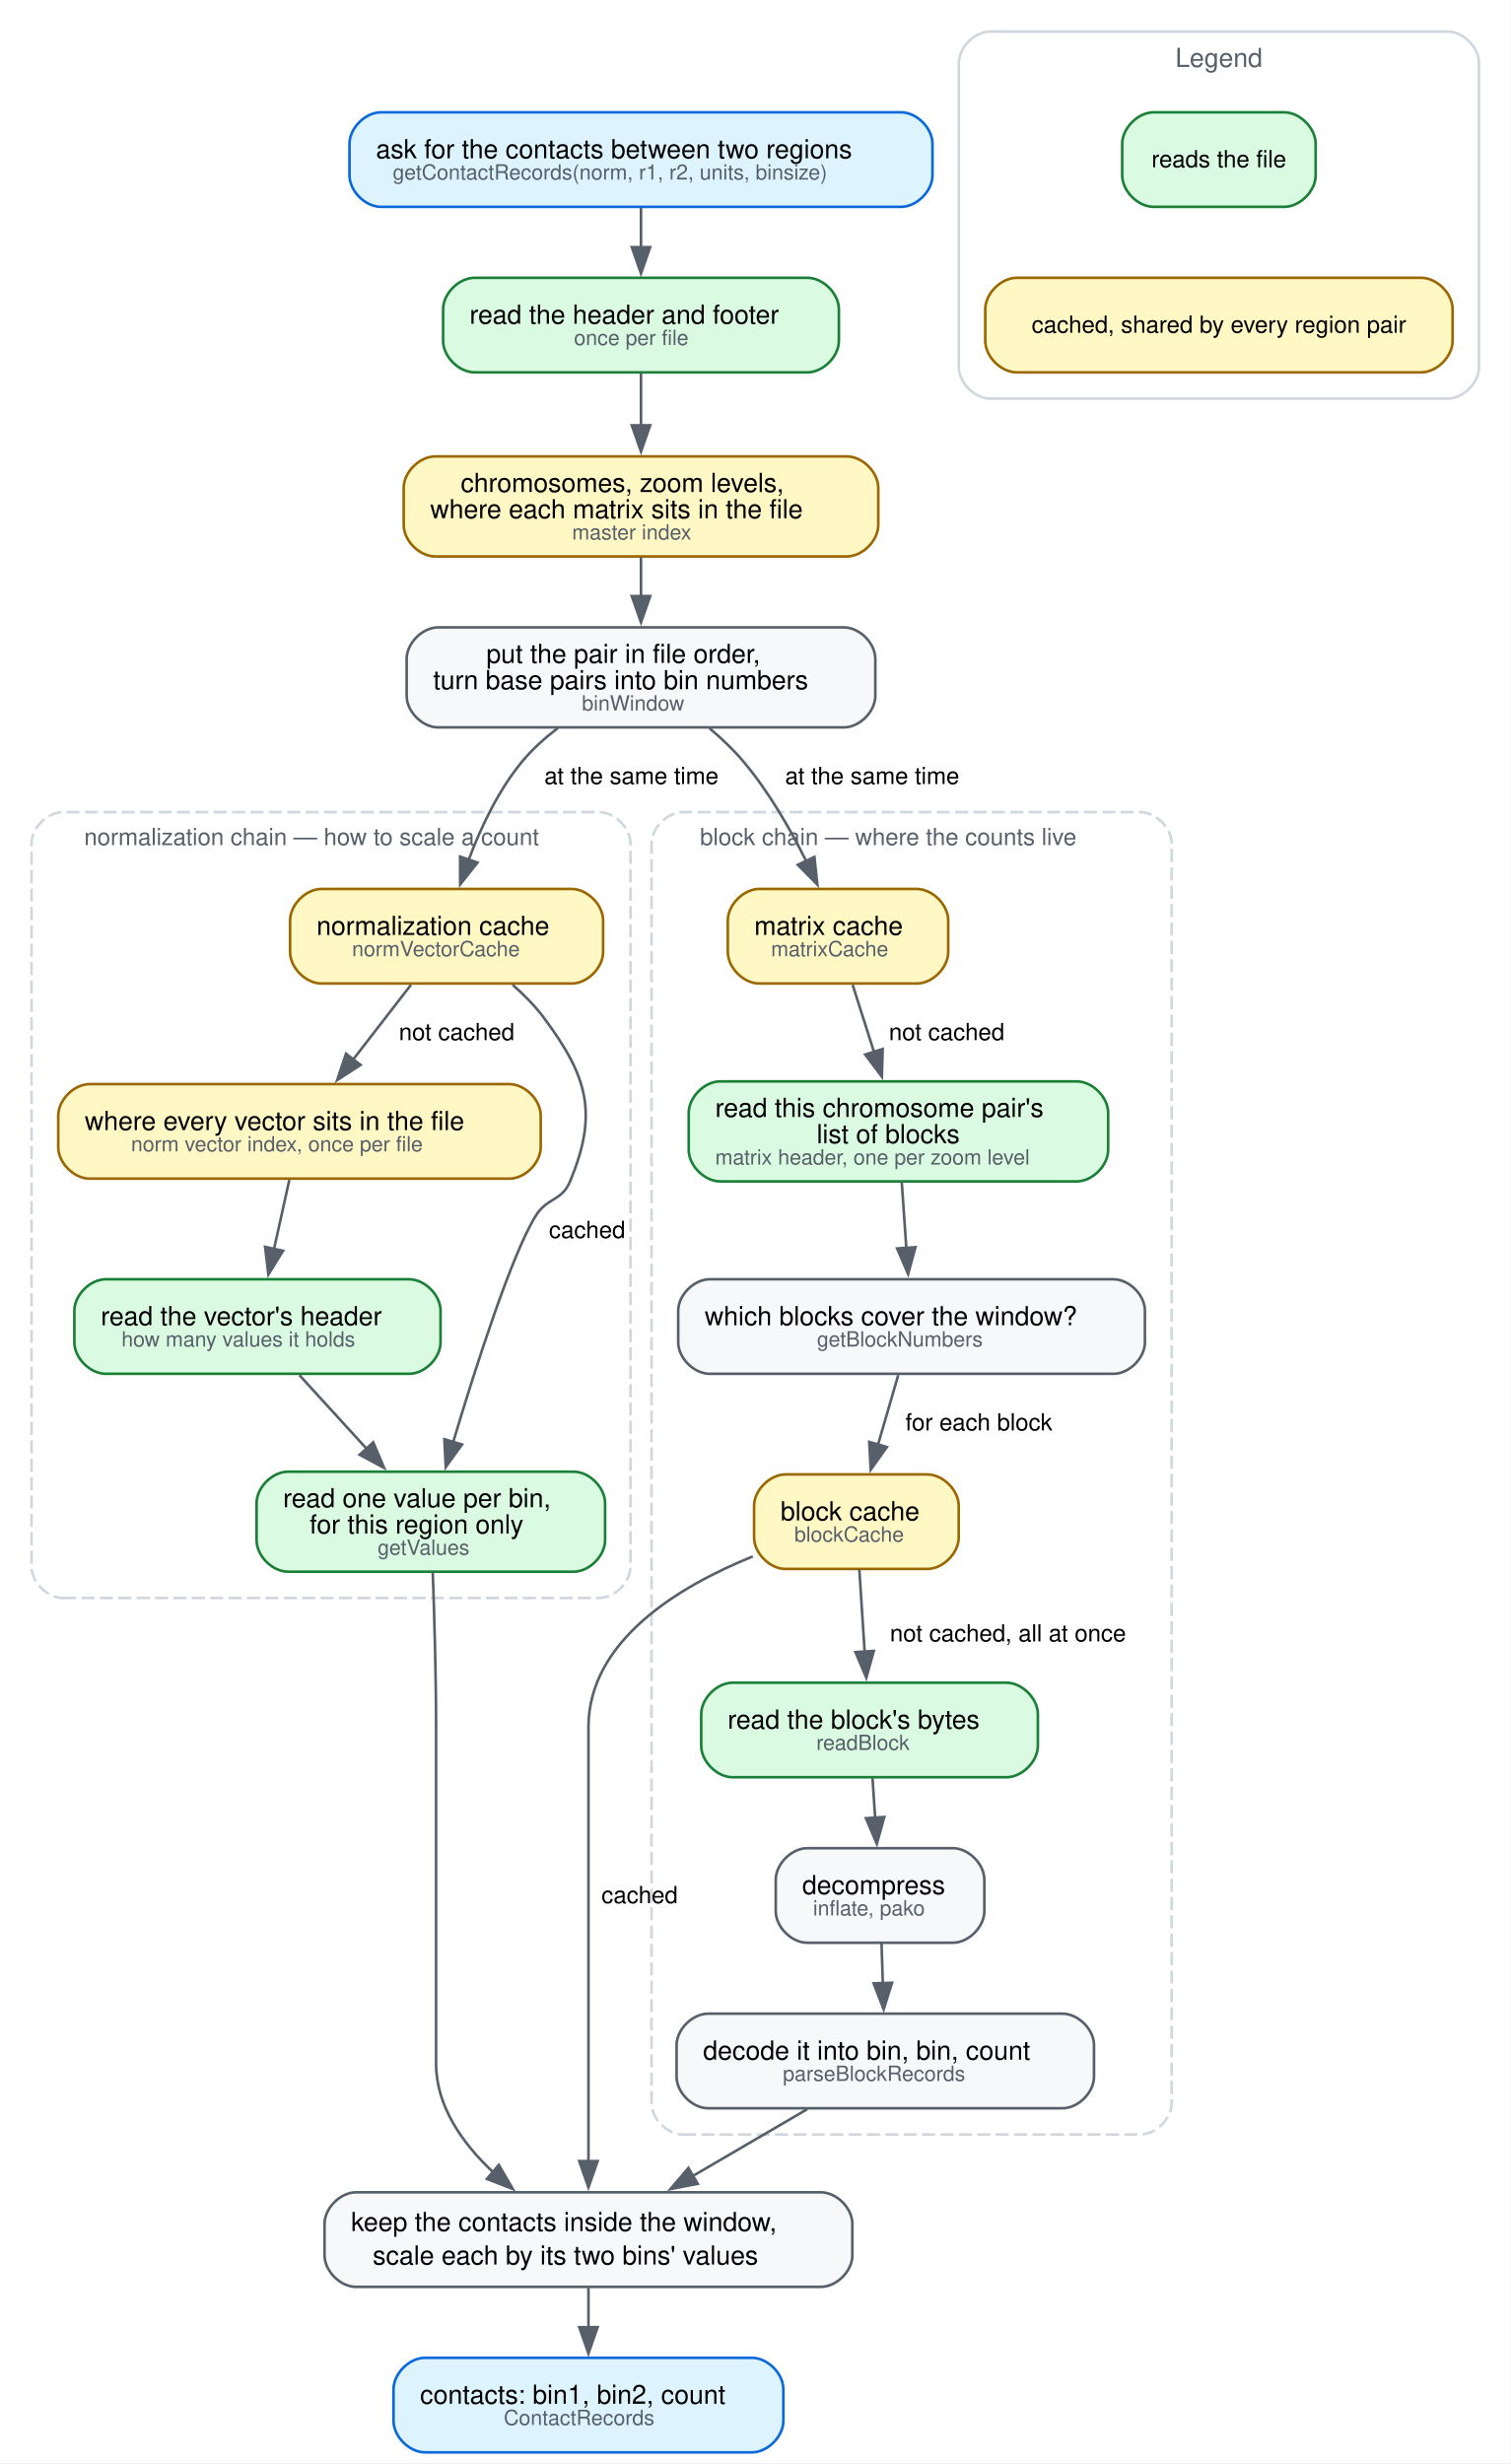
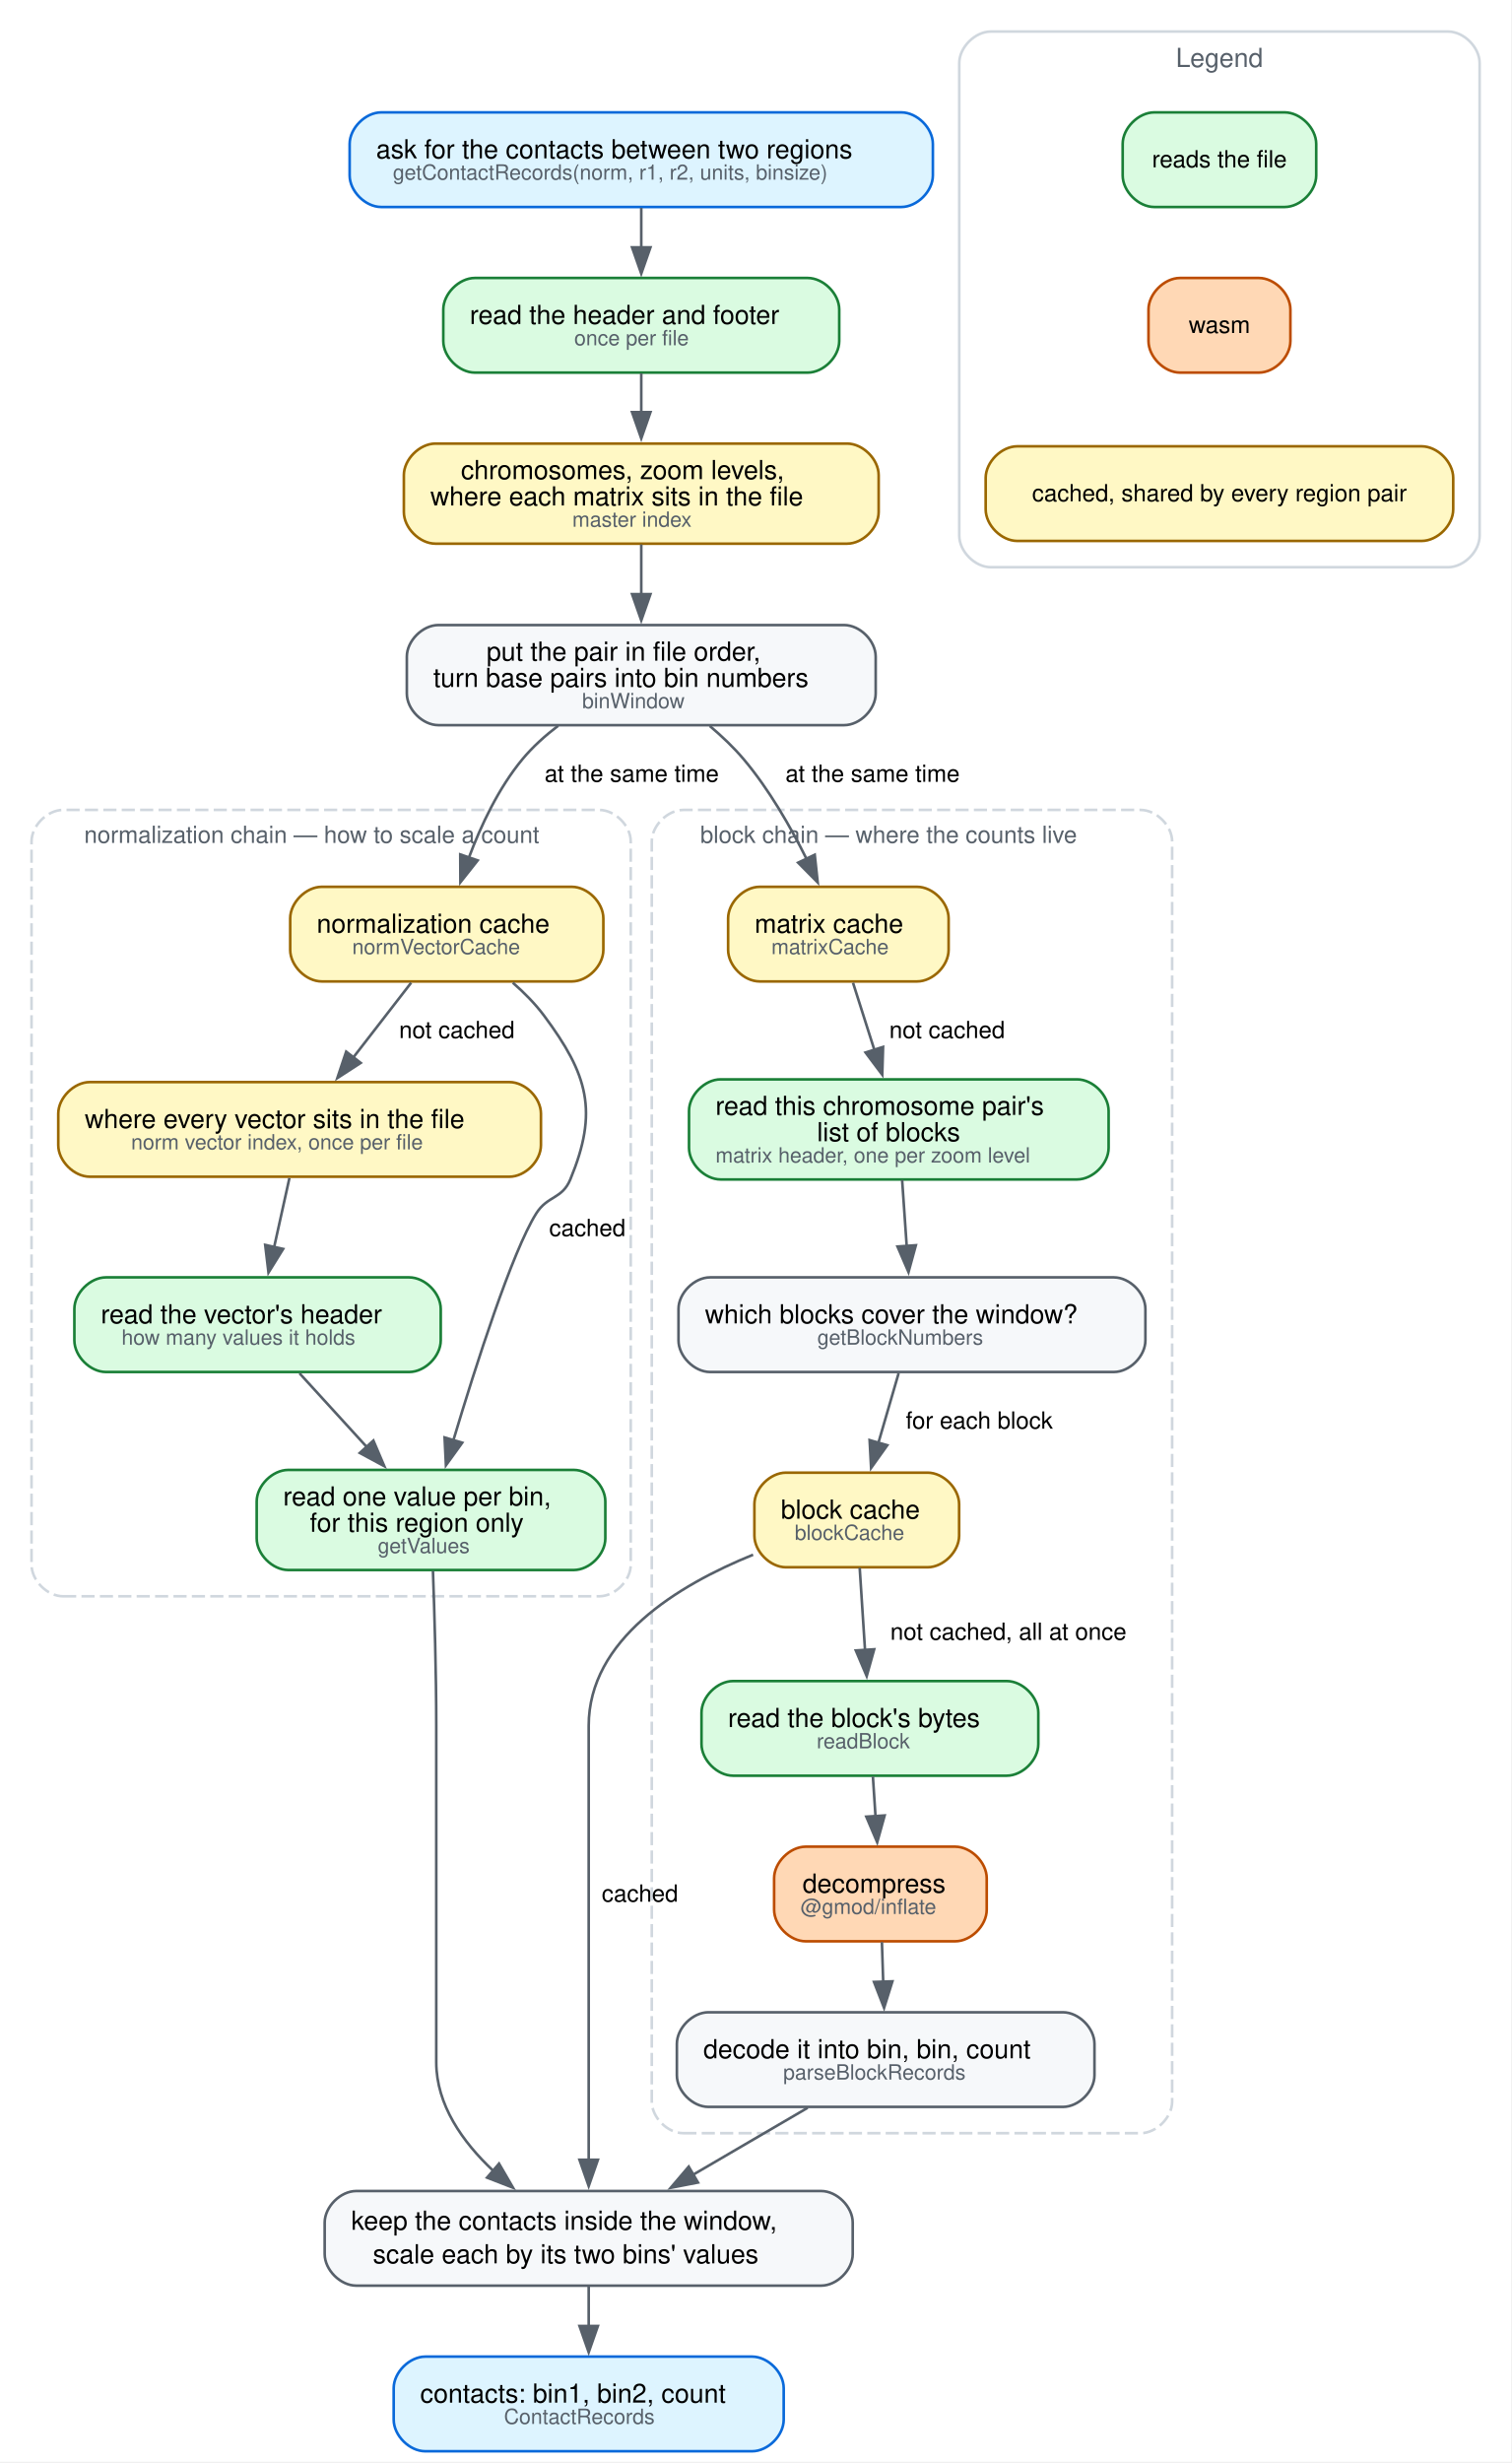
- <svg xmlns="http://www.w3.org/2000/svg" width="575pt" height="938pt" viewBox="0.00 0.00 575.00 938.00">
-   <g id="graph0" class="graph" transform="scale(1 1) rotate(0) translate(4 933.57)">
-     <polygon fill="white" stroke="none" points="-4,4 -4,-933.57 571,-933.57 571,4 -4,4" />
+ <svg xmlns="http://www.w3.org/2000/svg" width="575pt" height="937pt" viewBox="0.00 0.00 575.00 937.00">
+   <g id="graph0" class="graph" transform="scale(1 1) rotate(0) translate(4 932.53)">
+     <polygon fill="white" stroke="none" points="-4,4 -4,-932.53 571,-932.53 571,4 -4,4" />
    <g id="clust1" class="cluster">
      <path fill="white" stroke="#d0d7de" stroke-dasharray="5,2" d="M20,-325.25C20,-325.25 224,-325.25 224,-325.25 230,-325.25 236,-331.25 236,-337.25 236,-337.25 236,-612.41 236,-612.41 236,-618.41 230,-624.41 224,-624.41 224,-624.41 20,-624.41 20,-624.41 14,-624.41 8,-618.41 8,-612.41 8,-612.41 8,-337.25 8,-337.25 8,-331.25 14,-325.25 20,-325.25" />
      <text xml:space="preserve" text-anchor="middle" x="114.62" y="-611.86" font-family="Helvetica,sans-Serif" font-size="9.00" fill="#57606a">normalization chain — how to scale a count</text>
    </g>
    <g id="clust2" class="cluster">
      <path fill="white" stroke="#d0d7de" stroke-dasharray="5,2" d="M256,-121C256,-121 430,-121 430,-121 436,-121 442,-127 442,-133 442,-133 442,-612.41 442,-612.41 442,-618.41 436,-624.41 430,-624.41 430,-624.41 256,-624.41 256,-624.41 250,-624.41 244,-618.41 244,-612.41 244,-612.41 244,-133 244,-133 244,-127 250,-121 256,-121" />
      <text xml:space="preserve" text-anchor="middle" x="334.12" y="-611.86" font-family="Helvetica,sans-Serif" font-size="9.00" fill="#57606a">block chain — where the counts live</text>
    </g>
    <g id="clust4" class="cluster">
-       <path fill="white" stroke="#d0d7de" d="M373,-781.82C373,-781.82 547,-781.82 547,-781.82 553,-781.82 559,-787.82 559,-793.82 559,-793.82 559,-909.57 559,-909.57 559,-915.57 553,-921.57 547,-921.57 547,-921.57 373,-921.57 373,-921.57 367,-921.57 361,-915.57 361,-909.57 361,-909.57 361,-793.82 361,-793.82 361,-787.82 367,-781.82 373,-781.82" />
-       <text xml:space="preserve" text-anchor="middle" x="460" y="-908.07" font-family="Helvetica,sans-Serif" font-size="10.00" fill="#57606a">Legend</text>
+       <path fill="white" stroke="#d0d7de" d="M373,-716.74C373,-716.74 547,-716.74 547,-716.74 553,-716.74 559,-722.74 559,-728.74 559,-728.74 559,-908.53 559,-908.53 559,-914.53 553,-920.53 547,-920.53 547,-920.53 373,-920.53 373,-920.53 367,-920.53 361,-914.53 361,-908.53 361,-908.53 361,-728.74 361,-728.74 361,-722.74 367,-716.74 373,-716.74" />
+       <text xml:space="preserve" text-anchor="middle" x="460" y="-907.03" font-family="Helvetica,sans-Serif" font-size="10.00" fill="#57606a">Legend</text>
    </g>
    <g id="node1" class="node">
-       <path fill="#ddf4ff" stroke="#0969da" d="M338.96,-890.82C338.96,-890.82 141.04,-890.82 141.04,-890.82 135.04,-890.82 129.04,-884.82 129.04,-878.82 129.04,-878.82 129.04,-866.82 129.04,-866.82 129.04,-860.82 135.04,-854.82 141.04,-854.82 141.04,-854.82 338.96,-854.82 338.96,-854.82 344.96,-854.82 350.96,-860.82 350.96,-866.82 350.96,-866.82 350.96,-878.82 350.96,-878.82 350.96,-884.82 344.96,-890.82 338.96,-890.82" />
-       <text xml:space="preserve" text-anchor="start" x="139.12" y="-873.32" font-family="Helvetica,sans-Serif" font-size="10.00">ask for the contacts between two regions</text>
-       <text xml:space="preserve" text-anchor="start" x="145.5" y="-865.22" font-family="Helvetica,sans-Serif" font-size="8.00" fill="#57606a">getContactRecords(norm, r1, r2, units, binsize)</text>
+       <path fill="#ddf4ff" stroke="#0969da" d="M338.96,-889.78C338.96,-889.78 141.04,-889.78 141.04,-889.78 135.04,-889.78 129.04,-883.78 129.04,-877.78 129.04,-877.78 129.04,-865.78 129.04,-865.78 129.04,-859.78 135.04,-853.78 141.04,-853.78 141.04,-853.78 338.96,-853.78 338.96,-853.78 344.96,-853.78 350.96,-859.78 350.96,-865.78 350.96,-865.78 350.96,-877.78 350.96,-877.78 350.96,-883.78 344.96,-889.78 338.96,-889.78" />
+       <text xml:space="preserve" text-anchor="start" x="139.12" y="-872.28" font-family="Helvetica,sans-Serif" font-size="10.00">ask for the contacts between two regions</text>
+       <text xml:space="preserve" text-anchor="start" x="145.5" y="-864.18" font-family="Helvetica,sans-Serif" font-size="8.00" fill="#57606a">getContactRecords(norm, r1, r2, units, binsize)</text>
    </g>
    <g id="node2" class="node">
-       <path fill="#dafbe1" stroke="#1a7f37" d="M303.33,-827.82C303.33,-827.82 176.67,-827.82 176.67,-827.82 170.67,-827.82 164.67,-821.82 164.67,-815.82 164.67,-815.82 164.67,-803.82 164.67,-803.82 164.67,-797.82 170.67,-791.82 176.67,-791.82 176.67,-791.82 303.33,-791.82 303.33,-791.82 309.33,-791.82 315.33,-797.82 315.33,-803.82 315.33,-803.82 315.33,-815.82 315.33,-815.82 315.33,-821.82 309.33,-827.82 303.33,-827.82" />
-       <text xml:space="preserve" text-anchor="start" x="174.75" y="-810.32" font-family="Helvetica,sans-Serif" font-size="10.00">read the header and footer</text>
-       <text xml:space="preserve" text-anchor="start" x="214.5" y="-802.22" font-family="Helvetica,sans-Serif" font-size="8.00" fill="#57606a">once per file</text>
+       <path fill="#dafbe1" stroke="#1a7f37" d="M303.33,-826.78C303.33,-826.78 176.67,-826.78 176.67,-826.78 170.67,-826.78 164.67,-820.78 164.67,-814.78 164.67,-814.78 164.67,-802.78 164.67,-802.78 164.67,-796.78 170.67,-790.78 176.67,-790.78 176.67,-790.78 303.33,-790.78 303.33,-790.78 309.33,-790.78 315.33,-796.78 315.33,-802.78 315.33,-802.78 315.33,-814.78 315.33,-814.78 315.33,-820.78 309.33,-826.78 303.33,-826.78" />
+       <text xml:space="preserve" text-anchor="start" x="174.75" y="-809.28" font-family="Helvetica,sans-Serif" font-size="10.00">read the header and footer</text>
+       <text xml:space="preserve" text-anchor="start" x="214.5" y="-801.18" font-family="Helvetica,sans-Serif" font-size="8.00" fill="#57606a">once per file</text>
    </g>
    <g id="edge1" class="edge">
-       <path fill="none" stroke="#57606a" d="M240,-854.5C240,-849.7 240,-844.35 240,-839.09" />
-       <polygon fill="#57606a" stroke="#57606a" points="243.5,-839.48 240,-829.48 236.5,-839.48 243.5,-839.48" />
+       <path fill="none" stroke="#57606a" d="M240,-853.46C240,-848.66 240,-843.31 240,-838.05" />
+       <polygon fill="#57606a" stroke="#57606a" points="243.5,-838.44 240,-828.44 236.5,-838.44 243.5,-838.44" />
    </g>
    <g id="node3" class="node">
-       <path fill="#fff8c5" stroke="#9a6700" d="M318.33,-759.82C318.33,-759.82 161.67,-759.82 161.67,-759.82 155.67,-759.82 149.67,-753.82 149.67,-747.82 149.67,-747.82 149.67,-733.74 149.67,-733.74 149.67,-727.74 155.67,-721.74 161.67,-721.74 161.67,-721.74 318.33,-721.74 318.33,-721.74 324.33,-721.74 330.33,-727.74 330.33,-733.74 330.33,-733.74 330.33,-747.82 330.33,-747.82 330.33,-753.82 324.33,-759.82 318.33,-759.82" />
-       <text xml:space="preserve" text-anchor="start" x="171.38" y="-746.28" font-family="Helvetica,sans-Serif" font-size="10.00">chromosomes, zoom levels,</text>
-       <text xml:space="preserve" text-anchor="start" x="159.75" y="-736.28" font-family="Helvetica,sans-Serif" font-size="10.00">where each matrix sits in the file</text>
-       <text xml:space="preserve" text-anchor="start" x="213.75" y="-728.18" font-family="Helvetica,sans-Serif" font-size="8.00" fill="#57606a">master index</text>
+       <path fill="#fff8c5" stroke="#9a6700" d="M318.33,-763.78C318.33,-763.78 161.67,-763.78 161.67,-763.78 155.67,-763.78 149.67,-757.78 149.67,-751.78 149.67,-751.78 149.67,-737.7 149.67,-737.7 149.67,-731.7 155.67,-725.7 161.67,-725.7 161.67,-725.7 318.33,-725.7 318.33,-725.7 324.33,-725.7 330.33,-731.7 330.33,-737.7 330.33,-737.7 330.33,-751.78 330.33,-751.78 330.33,-757.78 324.33,-763.78 318.33,-763.78" />
+       <text xml:space="preserve" text-anchor="start" x="171.38" y="-750.24" font-family="Helvetica,sans-Serif" font-size="10.00">chromosomes, zoom levels,</text>
+       <text xml:space="preserve" text-anchor="start" x="159.75" y="-740.24" font-family="Helvetica,sans-Serif" font-size="10.00">where each matrix sits in the file</text>
+       <text xml:space="preserve" text-anchor="start" x="213.75" y="-732.14" font-family="Helvetica,sans-Serif" font-size="8.00" fill="#57606a">master index</text>
    </g>
    <g id="edge2" class="edge">
-       <path fill="none" stroke="#57606a" d="M240,-791.56C240,-785.47 240,-778.43 240,-771.61" />
-       <polygon fill="#57606a" stroke="#57606a" points="243.5,-771.67 240,-761.67 236.5,-771.67 243.5,-771.67" />
+       <path fill="none" stroke="#57606a" d="M240,-790.5C240,-785.9 240,-780.8 240,-775.73" />
+       <polygon fill="#57606a" stroke="#57606a" points="243.5,-775.74 240,-765.74 236.5,-775.74 243.5,-775.74" />
    </g>
    <g id="node4" class="node">
      <path fill="#f6f8fa" stroke="#57606a" d="M317.2,-694.74C317.2,-694.74 162.8,-694.74 162.8,-694.74 156.8,-694.74 150.8,-688.74 150.8,-682.74 150.8,-682.74 150.8,-668.66 150.8,-668.66 150.8,-662.66 156.8,-656.66 162.8,-656.66 162.8,-656.66 317.2,-656.66 317.2,-656.66 323.2,-656.66 329.2,-662.66 329.2,-668.66 329.2,-668.66 329.2,-682.74 329.2,-682.74 329.2,-688.74 323.2,-694.74 317.2,-694.74" />
      <text xml:space="preserve" text-anchor="start" x="181.12" y="-681.2" font-family="Helvetica,sans-Serif" font-size="10.00">put the pair in file order,</text>
      <text xml:space="preserve" text-anchor="start" x="160.88" y="-671.2" font-family="Helvetica,sans-Serif" font-size="10.00">turn base pairs into bin numbers</text>
      <text xml:space="preserve" text-anchor="start" x="217.5" y="-663.1" font-family="Helvetica,sans-Serif" font-size="8.00" fill="#57606a">binWindow</text>
    </g>
    <g id="edge3" class="edge">
-       <path fill="none" stroke="#57606a" d="M240,-721.53C240,-716.74 240,-711.44 240,-706.22" />
-       <polygon fill="#57606a" stroke="#57606a" points="243.5,-706.64 240,-696.64 236.5,-706.64 243.5,-706.64" />
+       <path fill="none" stroke="#57606a" d="M240,-725.42C240,-719.51 240,-712.8 240,-706.28" />
+       <polygon fill="#57606a" stroke="#57606a" points="243.5,-706.51 240,-696.51 236.5,-706.51 243.5,-706.51" />
    </g>
    <g id="node5" class="node">
      <path fill="#fff8c5" stroke="#9a6700" d="M213.58,-595.16C213.58,-595.16 118.42,-595.16 118.42,-595.16 112.42,-595.16 106.42,-589.16 106.42,-583.16 106.42,-583.16 106.42,-571.16 106.42,-571.16 106.42,-565.16 112.42,-559.16 118.42,-559.16 118.42,-559.16 213.58,-559.16 213.58,-559.16 219.58,-559.16 225.58,-565.16 225.58,-571.16 225.58,-571.16 225.58,-583.16 225.58,-583.16 225.58,-589.16 219.58,-595.16 213.58,-595.16" />
      <text xml:space="preserve" text-anchor="start" x="116.5" y="-577.66" font-family="Helvetica,sans-Serif" font-size="10.00">normalization cache</text>
      <text xml:space="preserve" text-anchor="start" x="130" y="-569.56" font-family="Helvetica,sans-Serif" font-size="8.00" fill="#57606a">normVectorCache</text>
    </g>
    <g id="edge4" class="edge">
      <path fill="none" stroke="#57606a" d="M208.38,-656.43C203.41,-652.64 198.64,-648.36 194.75,-643.66 185.71,-632.75 179.02,-618.55 174.38,-606.17" />
      <polygon fill="#57606a" stroke="#57606a" points="177.75,-605.2 171.18,-596.88 171.13,-607.48 177.75,-605.2" />
      <text xml:space="preserve" text-anchor="middle" x="236.38" y="-635.11" font-family="Helvetica,sans-Serif" font-size="9.00"> at the same time </text>
    </g>
    <g id="node9" class="node">
      <path fill="#fff8c5" stroke="#9a6700" d="M344.95,-595.16C344.95,-595.16 285.05,-595.16 285.05,-595.16 279.05,-595.16 273.05,-589.16 273.05,-583.16 273.05,-583.16 273.05,-571.16 273.05,-571.16 273.05,-565.16 279.05,-559.16 285.05,-559.16 285.05,-559.16 344.95,-559.16 344.95,-559.16 350.95,-559.16 356.95,-565.16 356.95,-571.16 356.95,-571.16 356.95,-583.16 356.95,-583.16 356.95,-589.16 350.95,-595.16 344.95,-595.16" />
      <text xml:space="preserve" text-anchor="start" x="283.12" y="-577.66" font-family="Helvetica,sans-Serif" font-size="10.00">matrix cache</text>
      <text xml:space="preserve" text-anchor="start" x="289.5" y="-569.56" font-family="Helvetica,sans-Serif" font-size="8.00" fill="#57606a">matrixCache</text>
    </g>
    <g id="edge5" class="edge">
      <path fill="none" stroke="#57606a" d="M266.07,-656.35C270.68,-652.46 275.21,-648.16 279,-643.66 288.58,-632.3 296.79,-618.01 302.94,-605.67" />
      <polygon fill="#57606a" stroke="#57606a" points="306.01,-607.36 307.14,-596.82 299.69,-604.35 306.01,-607.36" />
      <text xml:space="preserve" text-anchor="middle" x="328.03" y="-635.11" font-family="Helvetica,sans-Serif" font-size="9.00"> at the same time </text>
    </g>
    <g id="node6" class="node">
      <path fill="#fff8c5" stroke="#9a6700" d="M189.83,-520.87C189.83,-520.87 30.17,-520.87 30.17,-520.87 24.17,-520.87 18.17,-514.87 18.17,-508.87 18.17,-508.87 18.17,-496.87 18.17,-496.87 18.17,-490.87 24.17,-484.87 30.17,-484.87 30.17,-484.87 189.83,-484.87 189.83,-484.87 195.83,-484.87 201.83,-490.87 201.83,-496.87 201.83,-496.87 201.83,-508.87 201.83,-508.87 201.83,-514.87 195.83,-520.87 189.83,-520.87" />
      <text xml:space="preserve" text-anchor="start" x="28.25" y="-503.37" font-family="Helvetica,sans-Serif" font-size="10.00">where every vector sits in the file</text>
      <text xml:space="preserve" text-anchor="start" x="45.88" y="-495.27" font-family="Helvetica,sans-Serif" font-size="8.00" fill="#57606a">norm vector index, once per file</text>
    </g>
    <g id="edge6" class="edge">
      <path fill="none" stroke="#57606a" d="M152.44,-558.66C145.84,-550.14 137.76,-539.71 130.43,-530.24" />
      <polygon fill="#57606a" stroke="#57606a" points="133.25,-528.17 124.36,-522.4 127.72,-532.45 133.25,-528.17" />
      <text xml:space="preserve" text-anchor="middle" x="169.85" y="-537.61" font-family="Helvetica,sans-Serif" font-size="9.00"> not cached </text>
    </g>
    <g id="node8" class="node">
      <path fill="#dafbe1" stroke="#1a7f37" d="M214.33,-373.33C214.33,-373.33 105.67,-373.33 105.67,-373.33 99.67,-373.33 93.67,-367.33 93.67,-361.33 93.67,-361.33 93.67,-347.25 93.67,-347.25 93.67,-341.25 99.67,-335.25 105.67,-335.25 105.67,-335.25 214.33,-335.25 214.33,-335.25 220.33,-335.25 226.33,-341.25 226.33,-347.25 226.33,-347.25 226.33,-361.33 226.33,-361.33 226.33,-367.33 220.33,-373.33 214.33,-373.33" />
      <text xml:space="preserve" text-anchor="start" x="103.75" y="-359.79" font-family="Helvetica,sans-Serif" font-size="10.00">read one value per bin,</text>
      <text xml:space="preserve" text-anchor="start" x="113.88" y="-349.79" font-family="Helvetica,sans-Serif" font-size="10.00">for this region only</text>
      <text xml:space="preserve" text-anchor="start" x="139.75" y="-341.69" font-family="Helvetica,sans-Serif" font-size="8.00" fill="#57606a">getValues</text>
    </g>
    <g id="edge10" class="edge">
      <path fill="none" stroke="#57606a" d="M191.12,-558.68C195.45,-554.9 199.64,-550.67 203,-546.16 219.76,-523.66 223.74,-509.75 213,-483.83 209.87,-476.28 204.34,-477.76 200,-470.83 190.85,-456.22 177.21,-413.63 168.46,-384.45" />
      <polygon fill="#57606a" stroke="#57606a" points="171.88,-383.68 165.68,-375.09 165.17,-385.67 171.88,-383.68" />
      <text xml:space="preserve" text-anchor="middle" x="219.5" y="-462.28" font-family="Helvetica,sans-Serif" font-size="9.00"> cached </text>
    </g>
    <g id="node7" class="node">
      <path fill="#dafbe1" stroke="#1a7f37" d="M151.7,-446.58C151.7,-446.58 36.3,-446.58 36.3,-446.58 30.3,-446.58 24.3,-440.58 24.3,-434.58 24.3,-434.58 24.3,-422.58 24.3,-422.58 24.3,-416.58 30.3,-410.58 36.3,-410.58 36.3,-410.58 151.7,-410.58 151.7,-410.58 157.7,-410.58 163.7,-416.58 163.7,-422.58 163.7,-422.58 163.7,-434.58 163.7,-434.58 163.7,-440.58 157.7,-446.58 151.7,-446.58" />
      <text xml:space="preserve" text-anchor="start" x="34.38" y="-429.08" font-family="Helvetica,sans-Serif" font-size="10.00">read the vector's header</text>
      <text xml:space="preserve" text-anchor="start" x="42.25" y="-420.98" font-family="Helvetica,sans-Serif" font-size="8.00" fill="#57606a">how many values it holds</text>
    </g>
    <g id="edge7" class="edge">
      <path fill="none" stroke="#57606a" d="M106.13,-484.37C104.38,-476.47 102.27,-466.93 100.3,-458.04" />
      <polygon fill="#57606a" stroke="#57606a" points="103.74,-457.4 98.16,-448.4 96.91,-458.92 103.74,-457.4" />
    </g>
    <g id="edge8" class="edge">
      <path fill="none" stroke="#57606a" d="M109.98,-410.08C117.69,-401.63 127.11,-391.32 135.68,-381.92" />
      <polygon fill="#57606a" stroke="#57606a" points="138.07,-384.5 142.23,-374.75 132.9,-379.78 138.07,-384.5" />
    </g>
    <g id="node16" class="node">
      <path fill="#f6f8fa" stroke="#57606a" d="M308.46,-99C308.46,-99 131.54,-99 131.54,-99 125.54,-99 119.54,-93 119.54,-87 119.54,-87 119.54,-75 119.54,-75 119.54,-69 125.54,-63 131.54,-63 131.54,-63 308.46,-63 308.46,-63 314.46,-63 320.46,-69 320.46,-75 320.46,-75 320.46,-87 320.46,-87 320.46,-93 314.46,-99 308.46,-99" />
      <text xml:space="preserve" text-anchor="start" x="129.62" y="-84.25" font-family="Helvetica,sans-Serif" font-size="10.00">keep the contacts inside the window,</text>
      <text xml:space="preserve" text-anchor="start" x="137.88" y="-71.5" font-family="Helvetica,sans-Serif" font-size="10.00">scale each by its two bins' values</text>
    </g>
    <g id="edge9" class="edge">
      <path fill="none" stroke="#57606a" d="M160.74,-334.87C161.31,-319.21 162,-296.13 162,-276 162,-276 162,-276 162,-148 162,-131.8 171.99,-117.68 183.67,-106.7" />
      <polygon fill="#57606a" stroke="#57606a" points="185.88,-109.42 191.21,-100.26 181.33,-104.1 185.88,-109.42" />
    </g>
    <g id="node10" class="node">
      <path fill="#dafbe1" stroke="#1a7f37" d="M405.83,-521.91C405.83,-521.91 270.17,-521.91 270.17,-521.91 264.17,-521.91 258.17,-515.91 258.17,-509.91 258.17,-509.91 258.17,-495.83 258.17,-495.83 258.17,-489.83 264.17,-483.83 270.17,-483.83 270.17,-483.83 405.83,-483.83 405.83,-483.83 411.83,-483.83 417.83,-489.83 417.83,-495.83 417.83,-495.83 417.83,-509.91 417.83,-509.91 417.83,-515.91 411.83,-521.91 405.83,-521.91" />
      <text xml:space="preserve" text-anchor="start" x="268.25" y="-508.37" font-family="Helvetica,sans-Serif" font-size="10.00">read this chromosome pair's</text>
      <text xml:space="preserve" text-anchor="start" x="306.88" y="-498.37" font-family="Helvetica,sans-Serif" font-size="10.00">list of blocks</text>
      <text xml:space="preserve" text-anchor="start" x="268.25" y="-490.27" font-family="Helvetica,sans-Serif" font-size="8.00" fill="#57606a">matrix header, one per zoom level</text>
    </g>
    <g id="edge11" class="edge">
      <path fill="none" stroke="#57606a" d="M320.57,-558.66C323.01,-550.99 325.94,-541.78 328.7,-533.11" />
      <polygon fill="#57606a" stroke="#57606a" points="332.01,-534.25 331.7,-523.66 325.34,-532.13 332.01,-534.25" />
      <text xml:space="preserve" text-anchor="middle" x="356.38" y="-537.61" font-family="Helvetica,sans-Serif" font-size="9.00"> not cached </text>
    </g>
    <g id="node11" class="node">
      <path fill="#f6f8fa" stroke="#57606a" d="M419.83,-446.58C419.83,-446.58 266.17,-446.58 266.17,-446.58 260.17,-446.58 254.17,-440.58 254.17,-434.58 254.17,-434.58 254.17,-422.58 254.17,-422.58 254.17,-416.58 260.17,-410.58 266.17,-410.58 266.17,-410.58 419.83,-410.58 419.83,-410.58 425.83,-410.58 431.83,-416.58 431.83,-422.58 431.83,-422.58 431.83,-434.58 431.83,-434.58 431.83,-440.58 425.83,-446.58 419.83,-446.58" />
      <text xml:space="preserve" text-anchor="start" x="264.25" y="-429.08" font-family="Helvetica,sans-Serif" font-size="10.00">which blocks cover the window?</text>
      <text xml:space="preserve" text-anchor="start" x="307" y="-420.98" font-family="Helvetica,sans-Serif" font-size="8.00" fill="#57606a">getBlockNumbers</text>
    </g>
    <g id="edge12" class="edge">
      <path fill="none" stroke="#57606a" d="M339.26,-483.63C339.79,-476.01 340.41,-466.97 341,-458.49" />
      <polygon fill="#57606a" stroke="#57606a" points="344.49,-458.8 341.69,-448.58 337.5,-458.31 344.49,-458.8" />
    </g>
    <g id="node12" class="node">
      <path fill="#fff8c5" stroke="#9a6700" d="M348.95,-372.29C348.95,-372.29 295.05,-372.29 295.05,-372.29 289.05,-372.29 283.05,-366.29 283.05,-360.29 283.05,-360.29 283.05,-348.29 283.05,-348.29 283.05,-342.29 289.05,-336.29 295.05,-336.29 295.05,-336.29 348.95,-336.29 348.95,-336.29 354.95,-336.29 360.95,-342.29 360.95,-348.29 360.95,-348.29 360.95,-360.29 360.95,-360.29 360.95,-366.29 354.95,-372.29 348.95,-372.29" />
      <text xml:space="preserve" text-anchor="start" x="293.12" y="-354.79" font-family="Helvetica,sans-Serif" font-size="10.00">block cache</text>
      <text xml:space="preserve" text-anchor="start" x="298.38" y="-346.69" font-family="Helvetica,sans-Serif" font-size="8.00" fill="#57606a">blockCache</text>
    </g>
    <g id="edge13" class="edge">
      <path fill="none" stroke="#57606a" d="M337.92,-410.08C335.59,-402.09 332.79,-392.42 330.18,-383.45" />
      <polygon fill="#57606a" stroke="#57606a" points="333.61,-382.71 327.46,-374.08 326.89,-384.66 333.61,-382.71" />
      <text xml:space="preserve" text-anchor="middle" x="368.63" y="-389.03" font-family="Helvetica,sans-Serif" font-size="9.00"> for each block </text>
    </g>
    <g id="node13" class="node">
      <path fill="#dafbe1" stroke="#1a7f37" d="M379.08,-293C379.08,-293 274.92,-293 274.92,-293 268.92,-293 262.92,-287 262.92,-281 262.92,-281 262.92,-269 262.92,-269 262.92,-263 268.92,-257 274.92,-257 274.92,-257 379.08,-257 379.08,-257 385.08,-257 391.08,-263 391.08,-269 391.08,-269 391.08,-281 391.08,-281 391.08,-287 385.08,-293 379.08,-293" />
      <text xml:space="preserve" text-anchor="start" x="273" y="-275.5" font-family="Helvetica,sans-Serif" font-size="10.00">read the block's bytes</text>
      <text xml:space="preserve" text-anchor="start" x="306.75" y="-267.4" font-family="Helvetica,sans-Serif" font-size="8.00" fill="#57606a">readBlock</text>
    </g>
    <g id="edge14" class="edge">
      <path fill="none" stroke="#57606a" d="M323.11,-336.14C323.71,-326.9 324.46,-315.25 325.15,-304.67" />
      <polygon fill="#57606a" stroke="#57606a" points="328.63,-305.09 325.78,-294.88 321.64,-304.64 328.63,-305.09" />
      <text xml:space="preserve" text-anchor="middle" x="379.7" y="-308.7" font-family="Helvetica,sans-Serif" font-size="9.00"> not cached, all at once </text>
    </g>
    <g id="edge18" class="edge">
      <path fill="none" stroke="#57606a" d="M282.56,-341.07C253.86,-329.44 220,-308.77 220,-276 220,-276 220,-276 220,-148 220,-135.75 220,-122.23 220,-110.63" />
      <polygon fill="#57606a" stroke="#57606a" points="223.5,-110.88 220,-100.88 216.5,-110.88 223.5,-110.88" />
      <text xml:space="preserve" text-anchor="middle" x="239.5" y="-209.07" font-family="Helvetica,sans-Serif" font-size="9.00"> cached </text>
    </g>
    <g id="node14" class="node">
-       <path fill="#f6f8fa" stroke="#57606a" d="M358.7,-230C358.7,-230 303.3,-230 303.3,-230 297.3,-230 291.3,-224 291.3,-218 291.3,-218 291.3,-206 291.3,-206 291.3,-200 297.3,-194 303.3,-194 303.3,-194 358.7,-194 358.7,-194 364.7,-194 370.7,-200 370.7,-206 370.7,-206 370.7,-218 370.7,-218 370.7,-224 364.7,-230 358.7,-230" />
+       <path fill="#ffd8b5" stroke="#bc4c00" d="M359.45,-230C359.45,-230 302.55,-230 302.55,-230 296.55,-230 290.55,-224 290.55,-218 290.55,-218 290.55,-206 290.55,-206 290.55,-200 296.55,-194 302.55,-194 302.55,-194 359.45,-194 359.45,-194 365.45,-194 371.45,-200 371.45,-206 371.45,-206 371.45,-218 371.45,-218 371.45,-224 365.45,-230 359.45,-230" />
      <text xml:space="preserve" text-anchor="start" x="301.38" y="-212.5" font-family="Helvetica,sans-Serif" font-size="10.00">decompress</text>
-       <text xml:space="preserve" text-anchor="start" x="305.5" y="-204.4" font-family="Helvetica,sans-Serif" font-size="8.00" fill="#57606a">inflate, pako</text>
+       <text xml:space="preserve" text-anchor="start" x="300.62" y="-204.4" font-family="Helvetica,sans-Serif" font-size="8.00" fill="#57606a">@gmod/inflate</text>
    </g>
    <g id="edge15" class="edge">
      <path fill="none" stroke="#57606a" d="M328.14,-256.68C328.45,-251.88 328.8,-246.53 329.15,-241.27" />
      <polygon fill="#57606a" stroke="#57606a" points="332.61,-241.87 329.78,-231.66 325.63,-241.41 332.61,-241.87" />
    </g>
    <g id="node15" class="node">
      <path fill="#f6f8fa" stroke="#57606a" d="M400.45,-167C400.45,-167 265.55,-167 265.55,-167 259.55,-167 253.55,-161 253.55,-155 253.55,-155 253.55,-143 253.55,-143 253.55,-137 259.55,-131 265.55,-131 265.55,-131 400.45,-131 400.45,-131 406.45,-131 412.45,-137 412.45,-143 412.45,-143 412.45,-155 412.45,-155 412.45,-161 406.45,-167 400.45,-167" />
      <text xml:space="preserve" text-anchor="start" x="263.62" y="-149.5" font-family="Helvetica,sans-Serif" font-size="10.00">decode it into bin, bin, count</text>
      <text xml:space="preserve" text-anchor="start" x="294" y="-141.4" font-family="Helvetica,sans-Serif" font-size="8.00" fill="#57606a">parseBlockRecords</text>
    </g>
    <g id="edge16" class="edge">
      <path fill="none" stroke="#57606a" d="M331.57,-193.68C331.73,-188.88 331.9,-183.53 332.07,-178.27" />
      <polygon fill="#57606a" stroke="#57606a" points="335.56,-178.77 332.39,-168.66 328.56,-178.54 335.56,-178.77" />
    </g>
    <g id="edge17" class="edge">
      <path fill="none" stroke="#57606a" d="M303.31,-130.66C289.92,-122.84 273.92,-113.49 259.53,-105.09" />
      <polygon fill="#57606a" stroke="#57606a" points="261.59,-102.24 251.19,-100.22 258.06,-108.28 261.59,-102.24" />
    </g>
    <g id="node17" class="node">
      <path fill="#ddf4ff" stroke="#0969da" d="M282.2,-36C282.2,-36 157.8,-36 157.8,-36 151.8,-36 145.8,-30 145.8,-24 145.8,-24 145.8,-12 145.8,-12 145.8,-6 151.8,0 157.8,0 157.8,0 282.2,0 282.2,0 288.2,0 294.2,-6 294.2,-12 294.2,-12 294.2,-24 294.2,-24 294.2,-30 288.2,-36 282.2,-36" />
      <text xml:space="preserve" text-anchor="start" x="155.88" y="-18.5" font-family="Helvetica,sans-Serif" font-size="10.00">contacts: bin1, bin2, count</text>
      <text xml:space="preserve" text-anchor="start" x="187.75" y="-10.4" font-family="Helvetica,sans-Serif" font-size="8.00" fill="#57606a">ContactRecords</text>
    </g>
    <g id="edge19" class="edge">
      <path fill="none" stroke="#57606a" d="M220,-62.68C220,-57.88 220,-52.53 220,-47.27" />
      <polygon fill="#57606a" stroke="#57606a" points="223.5,-47.66 220,-37.66 216.5,-47.66 223.5,-47.66" />
    </g>
    <g id="node18" class="node">
-       <path fill="#dafbe1" stroke="#1a7f37" d="M484.82,-890.82C484.82,-890.82 435.18,-890.82 435.18,-890.82 429.18,-890.82 423.18,-884.82 423.18,-878.82 423.18,-878.82 423.18,-866.82 423.18,-866.82 423.18,-860.82 429.18,-854.82 435.18,-854.82 435.18,-854.82 484.82,-854.82 484.82,-854.82 490.82,-854.82 496.82,-860.82 496.82,-866.82 496.82,-866.82 496.82,-878.82 496.82,-878.82 496.82,-884.82 490.82,-890.82 484.82,-890.82" />
-       <text xml:space="preserve" text-anchor="middle" x="460" y="-869.89" font-family="Helvetica,sans-Serif" font-size="9.00">reads the file</text>
+       <path fill="#dafbe1" stroke="#1a7f37" d="M484.82,-889.78C484.82,-889.78 435.18,-889.78 435.18,-889.78 429.18,-889.78 423.18,-883.78 423.18,-877.78 423.18,-877.78 423.18,-865.78 423.18,-865.78 423.18,-859.78 429.18,-853.78 435.18,-853.78 435.18,-853.78 484.82,-853.78 484.82,-853.78 490.82,-853.78 496.82,-859.78 496.82,-865.78 496.82,-865.78 496.82,-877.78 496.82,-877.78 496.82,-883.78 490.82,-889.78 484.82,-889.78" />
+       <text xml:space="preserve" text-anchor="middle" x="460" y="-868.86" font-family="Helvetica,sans-Serif" font-size="9.00">reads the file</text>
    </g>
    <g id="node19" class="node">
-       <path fill="#fff8c5" stroke="#9a6700" d="M536.95,-827.82C536.95,-827.82 383.05,-827.82 383.05,-827.82 377.05,-827.82 371.05,-821.82 371.05,-815.82 371.05,-815.82 371.05,-803.82 371.05,-803.82 371.05,-797.82 377.05,-791.82 383.05,-791.82 383.05,-791.82 536.95,-791.82 536.95,-791.82 542.95,-791.82 548.95,-797.82 548.95,-803.82 548.95,-803.82 548.95,-815.82 548.95,-815.82 548.95,-821.82 542.95,-827.82 536.95,-827.82" />
-       <text xml:space="preserve" text-anchor="middle" x="460" y="-806.89" font-family="Helvetica,sans-Serif" font-size="9.00">cached, shared by every region pair</text>
+       <path fill="#ffd8b5" stroke="#bc4c00" d="M475,-826.78C475,-826.78 445,-826.78 445,-826.78 439,-826.78 433,-820.78 433,-814.78 433,-814.78 433,-802.78 433,-802.78 433,-796.78 439,-790.78 445,-790.78 445,-790.78 475,-790.78 475,-790.78 481,-790.78 487,-796.78 487,-802.78 487,-802.78 487,-814.78 487,-814.78 487,-820.78 481,-826.78 475,-826.78" />
+       <text xml:space="preserve" text-anchor="middle" x="460" y="-805.86" font-family="Helvetica,sans-Serif" font-size="9.00">wasm</text>
+     </g>
+     <g id="node20" class="node">
+       <path fill="#fff8c5" stroke="#9a6700" d="M536.95,-762.74C536.95,-762.74 383.05,-762.74 383.05,-762.74 377.05,-762.74 371.05,-756.74 371.05,-750.74 371.05,-750.74 371.05,-738.74 371.05,-738.74 371.05,-732.74 377.05,-726.74 383.05,-726.74 383.05,-726.74 536.95,-726.74 536.95,-726.74 542.95,-726.74 548.95,-732.74 548.95,-738.74 548.95,-738.74 548.95,-750.74 548.95,-750.74 548.95,-756.74 542.95,-762.74 536.95,-762.74" />
+       <text xml:space="preserve" text-anchor="middle" x="460" y="-741.82" font-family="Helvetica,sans-Serif" font-size="9.00">cached, shared by every region pair</text>
    </g>
  </g>
</svg>
